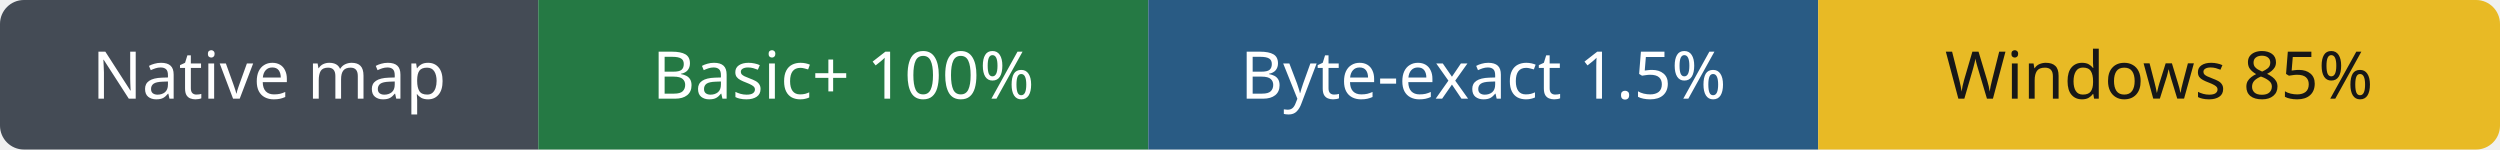
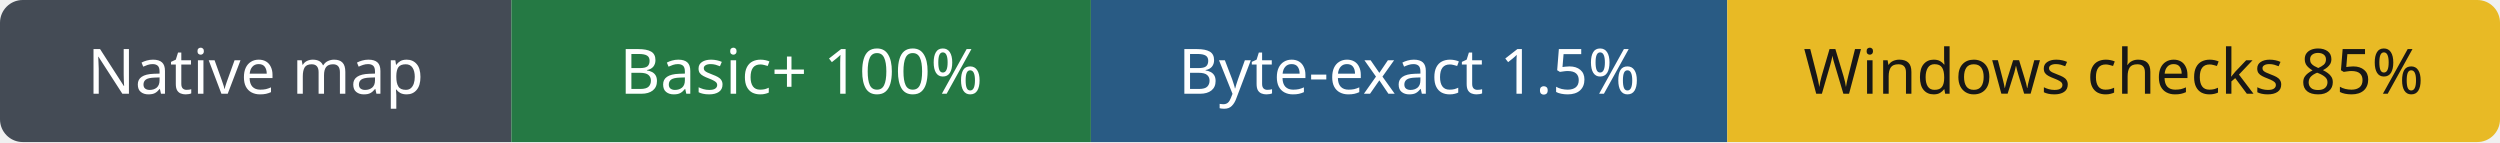
- <svg xmlns="http://www.w3.org/2000/svg" width="418" height="25" viewBox="0 0 418 25" role="img" aria-label="Native map: basic or better 100% (68/68), byte-exact 1.5% (1/68), Windows acceptance 85% (51/60)">
+ <svg xmlns="http://www.w3.org/2000/svg" width="440" height="25" viewBox="0 0 440 25" role="img" aria-label="Native map: basic or better 100% (68/68), byte-exact 1.5% (1/68), Windows build verification 85% (51/60)">
  <clipPath id="badge">
-     <rect width="418" height="25" rx="4" />
+     <rect width="440" height="25" rx="4" />
  </clipPath>
  <g clip-path="url(#badge)" font-family="Verdana,sans-serif" text-anchor="middle">
    <rect x="0" y="0" width="90" height="25" fill="#444b55" />
    <text x="45.0" y="16.5" font-size="11" fill="#fff">Native map</text>
    <rect x="90" y="0" width="102" height="25" fill="#257944" />
    <text x="141.0" y="16.5" font-size="11" fill="#fff">Basic+ 100%</text>
    <rect x="192" y="0" width="112" height="25" fill="#295b84" />
    <text x="248.0" y="16.5" font-size="11" fill="#fff">Byte-exact 1.5%</text>
-     <rect x="304" y="0" width="114" height="25" fill="#e8ba25" />
-     <text x="361.0" y="16.5" font-size="11" fill="#171717">Windows 85%</text>
+     <rect x="304" y="0" width="136" height="25" fill="#e8ba25" />
+     <text x="372.0" y="16.5" font-size="11" fill="#171717">Windows checks 85%</text>
  </g>
</svg>
